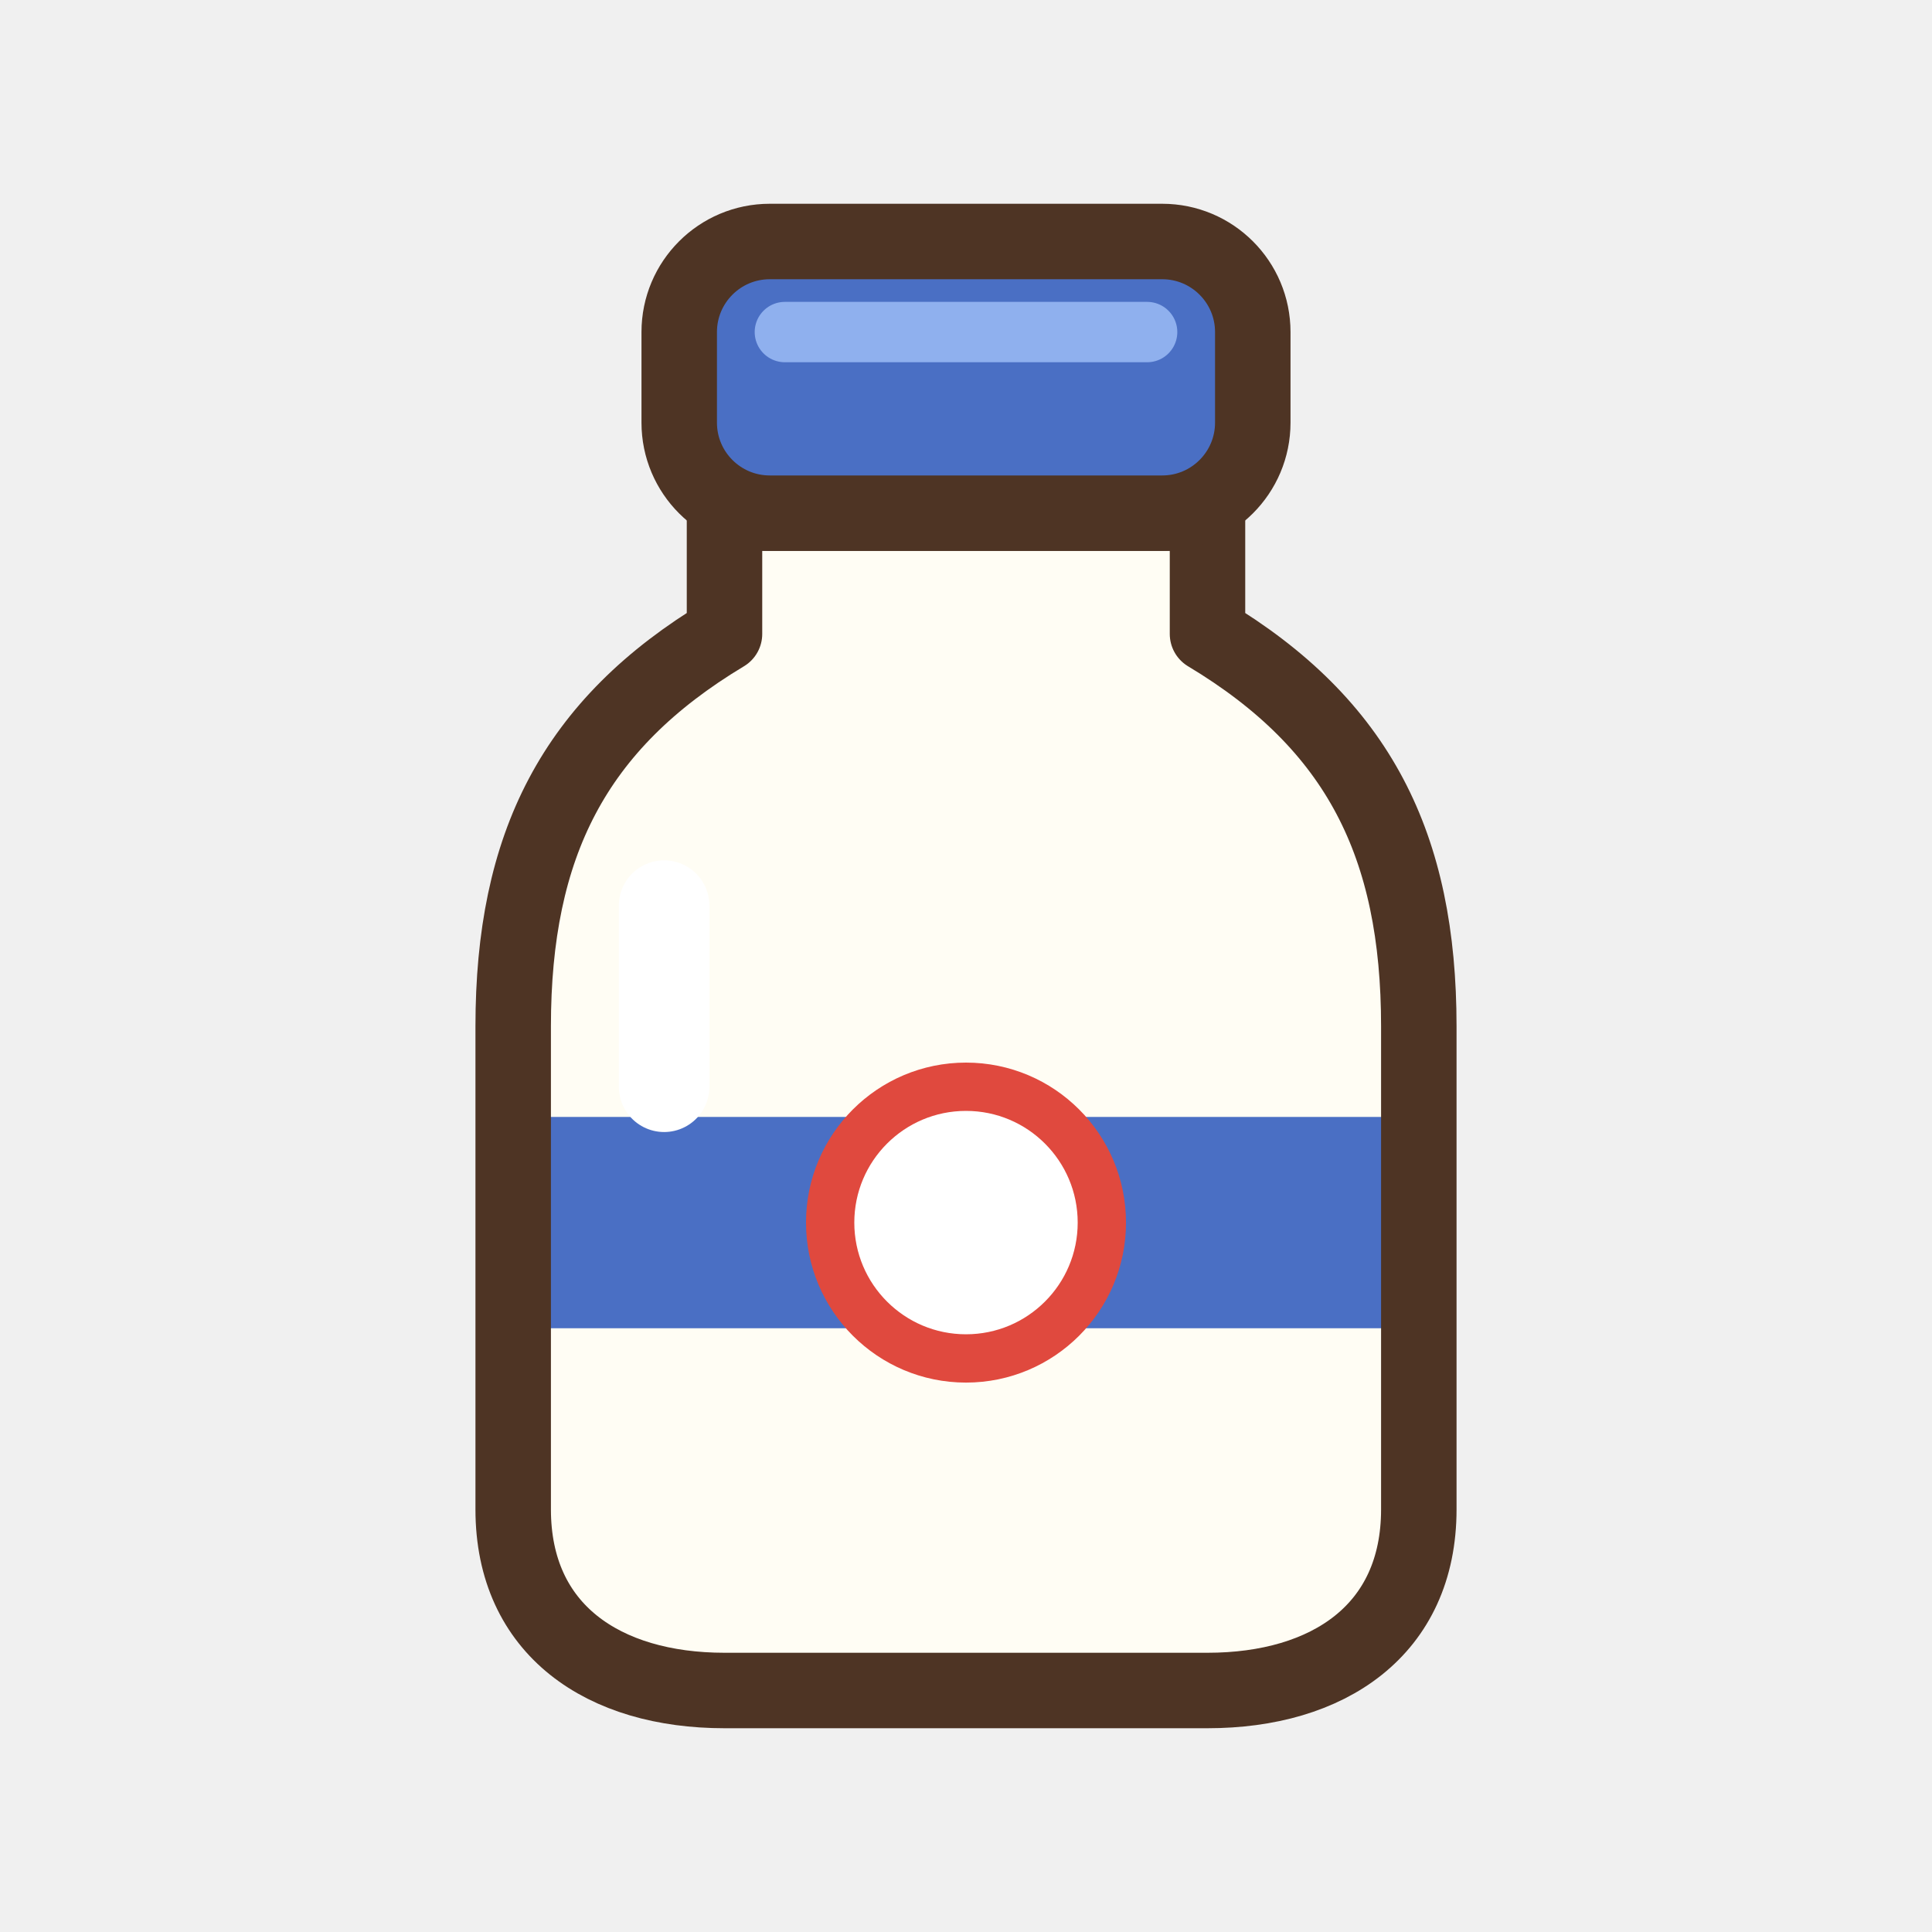
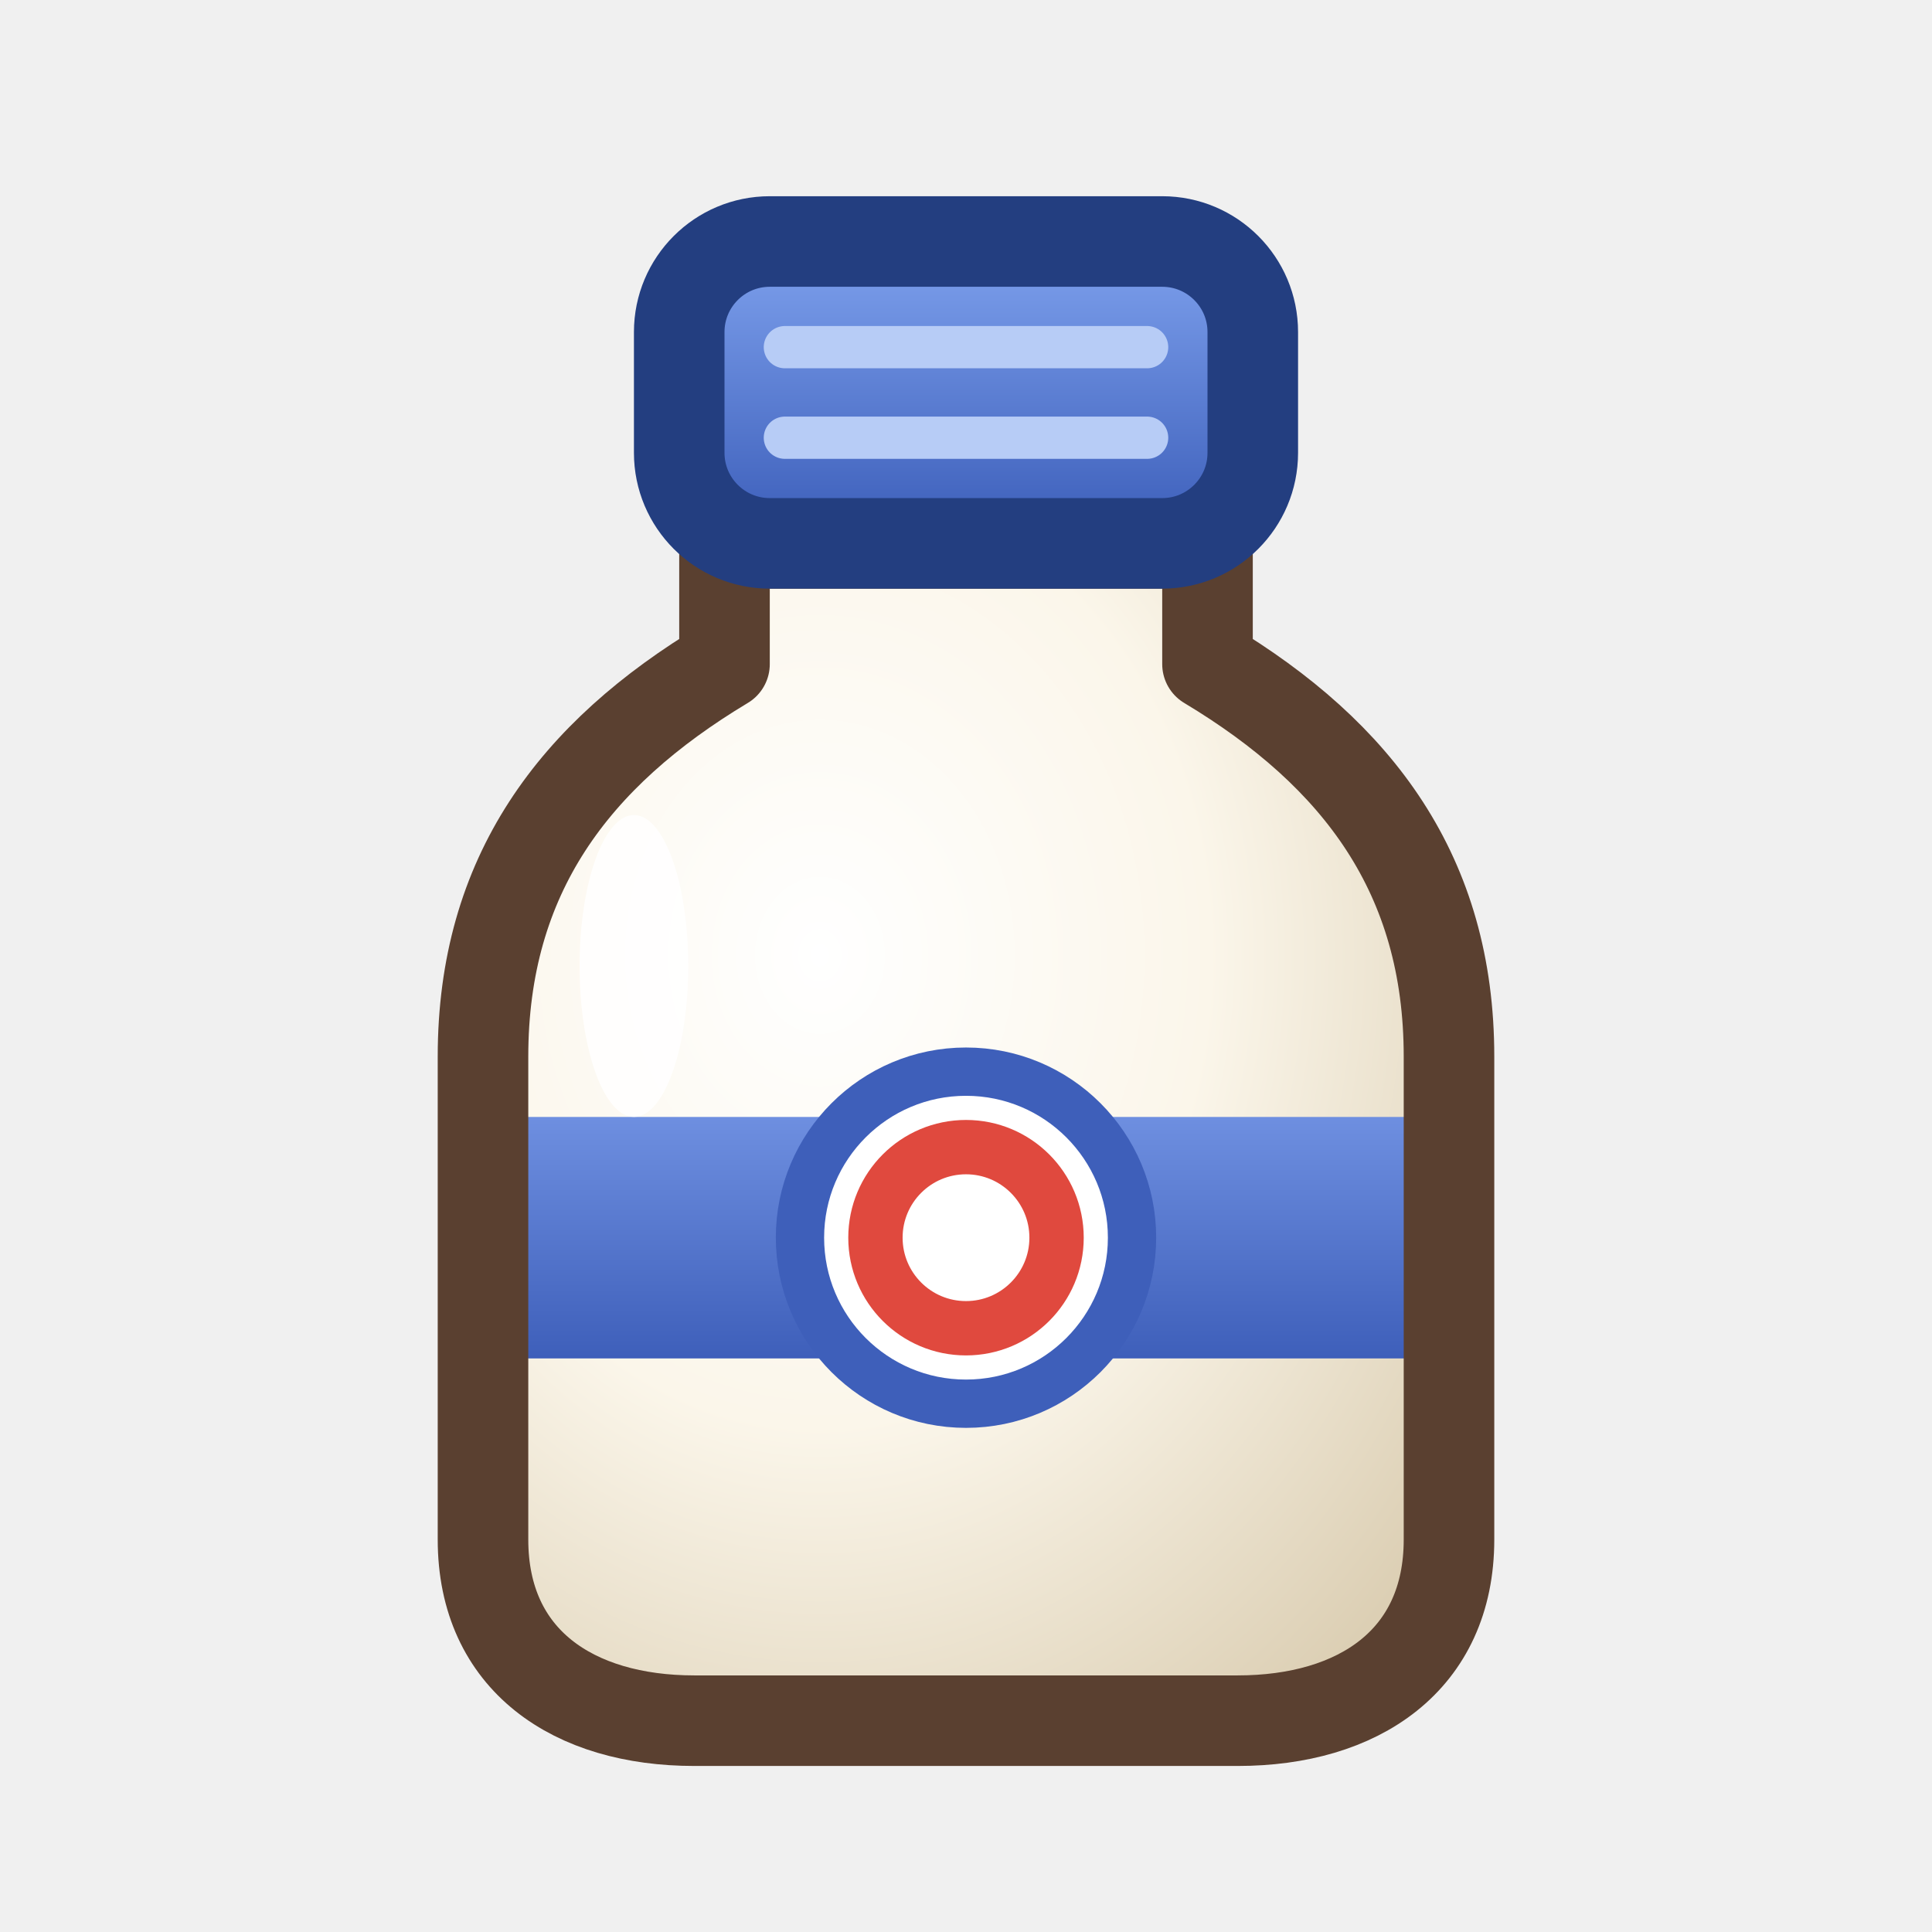
<svg xmlns="http://www.w3.org/2000/svg" viewBox="0 0 64 64">
-   <path d="M24 17h16v4c5 3 7 7 7 13v16c0 4-3 6-7 6H24c-4 0-7-2-7-6V34c0-6 2-10 7-13z" fill="#FFFDF4" />
-   <rect x="17" y="37" width="30" height="7" fill="#4A6FC4" />
-   <circle cx="32" cy="40.5" r="4.5" fill="#fff" stroke="#E0493E" stroke-width="1.6" />
-   <path d="M24 17h16v4c5 3 7 7 7 13v16c0 4-3 6-7 6H24c-4 0-7-2-7-6V34c0-6 2-10 7-13z" fill="none" stroke="#4E3424" stroke-width="2.5" stroke-linejoin="round" stroke-linecap="round" />
-   <path d="M22 30v6" stroke="#fff" stroke-width="3" stroke-linecap="round" />
-   <rect x="22.5" y="8" width="19" height="9" rx="3" fill="#4A6FC4" stroke="#4E3424" stroke-width="2.5" stroke-linejoin="round" stroke-linecap="round" />
-   <path d="M26 11h12" stroke="#8FB0EE" stroke-width="2" stroke-linecap="round" />
+   <defs>
+     <radialGradient id="mk" cx="0.35" cy="0.35" r="0.8">
+       <stop offset="0" stop-color="#FFFFFF" />
+       <stop offset=".5" stop-color="#FBF6EA" />
+       <stop offset="1" stop-color="#DCCFB4" />
+     </radialGradient>
+     <linearGradient id="mbd" x1="0" y1="0" x2="0" y2="1">
+       <stop offset="0" stop-color="#6E8FE0" />
+       <stop offset="1" stop-color="#3E5FBA" />
+     </linearGradient>
+     <linearGradient id="mcp" x1="0" y1="0" x2="0" y2="1">
+       <stop offset="0" stop-color="#7FA2EE" />
+       <stop offset="1" stop-color="#3A5CB8" />
+     </linearGradient>
+   </defs>
+   <clipPath id="mc">
+     <path d="M24 18h16v4c5 3 8 7 8 13v16c0 4-3 6-7 6H23c-4 0-7-2-7-6V35c0-6 3-10 8-13z" />
+   </clipPath>
+   <path d="M24 18h16v4c5 3 8 7 8 13v16c0 4-3 6-7 6H23c-4 0-7-2-7-6V35c0-6 3-10 8-13z" fill="url(#mk)" />
+   <g clip-path="url(#mc)">
+     <rect x="10" y="37" width="44" height="8" fill="url(#mbd)" />
+   </g>
+   <circle cx="32" cy="41" r="5.5" fill="#fff" stroke="#3E5FBA" stroke-width="1.6" stroke-linejoin="round" stroke-linecap="round" />
+   <circle cx="32" cy="41" r="3" fill="none" stroke="#E0493E" stroke-width="1.8" />
+   <path d="M24 18h16v4c5 3 8 7 8 13v16c0 4-3 6-7 6H23c-4 0-7-2-7-6V35c0-6 3-10 8-13z" fill="none" stroke="#5A4030" stroke-width="3" stroke-linejoin="round" stroke-linecap="round" />
+   <ellipse cx="21" cy="32" rx="1.8" ry="5" transform="rotate(0 21 32)" fill="#fff" opacity="0.85" />
+   <rect x="22.5" y="8" width="19" height="10" rx="3" fill="url(#mcp)" stroke="#233E80" stroke-width="3" stroke-linejoin="round" stroke-linecap="round" />
+   <path d="M26 11.5h12M26 14.5h12" fill="none" stroke="#B7CCF6" stroke-width="1.4" stroke-linecap="round" stroke-linejoin="round" opacity="1" />
</svg>
